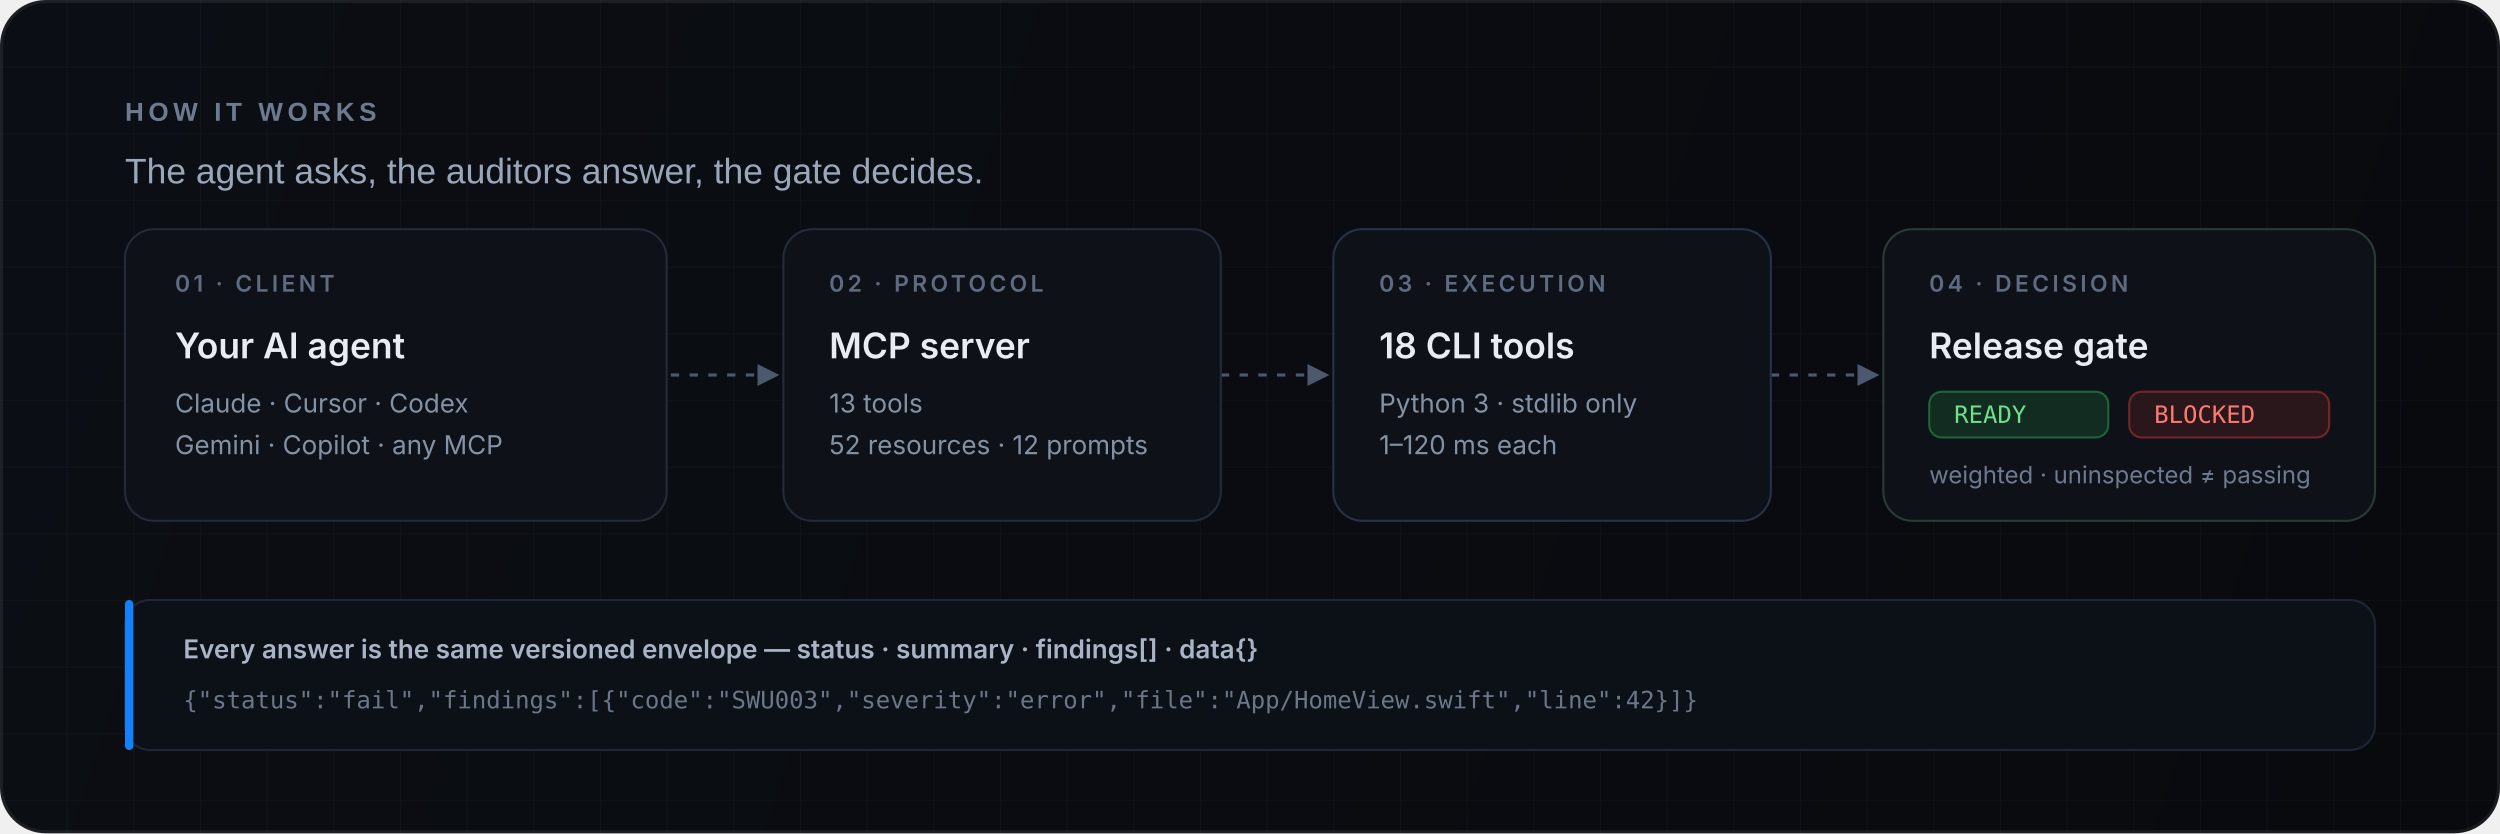
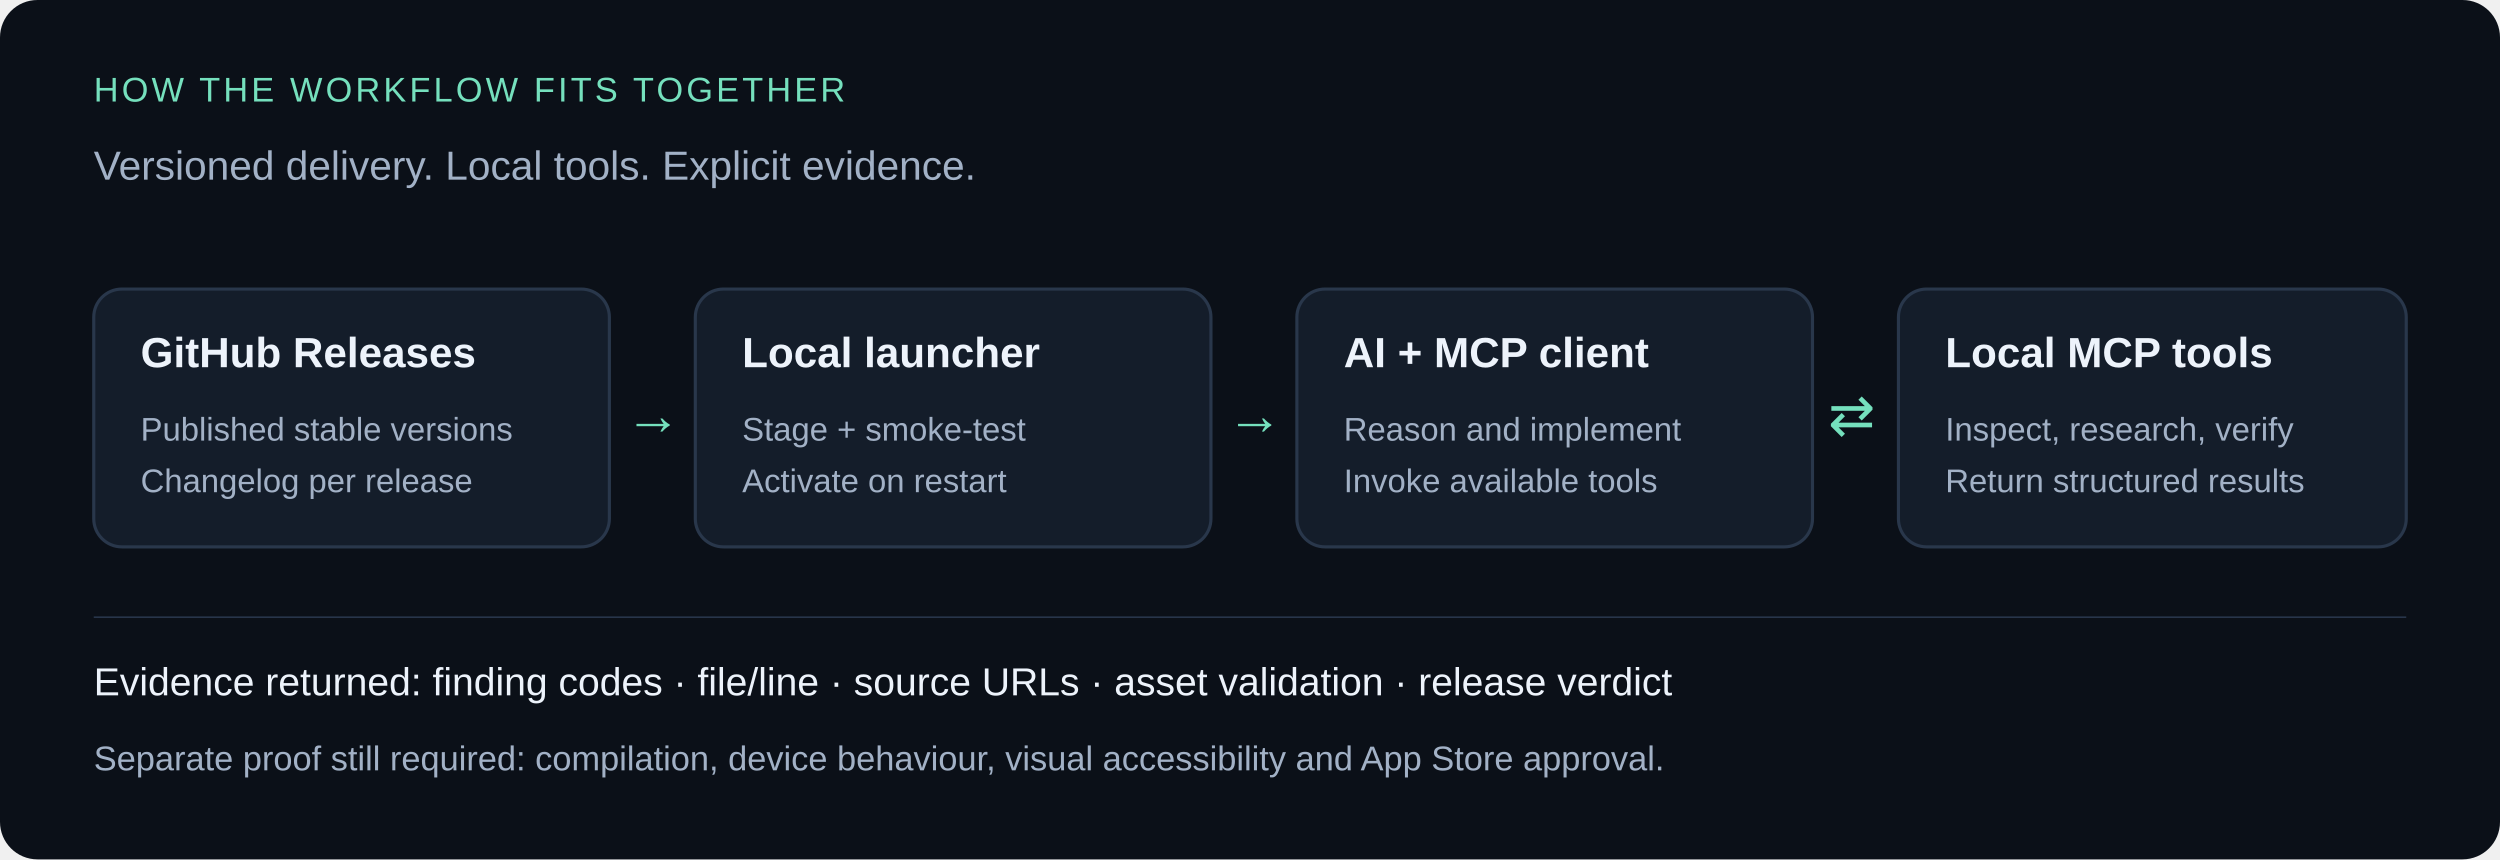
- <svg xmlns="http://www.w3.org/2000/svg" width="1200" height="400" viewBox="0 0 1200 400" fill="none" role="img" aria-label="How apple-native-engineer works: agent, MCP server, auditors, project, verdict">
-   <defs>
-     <linearGradient id="aBg" x1="0" y1="0" x2="1200" y2="400" gradientUnits="userSpaceOnUse">
-       <stop offset="0" stop-color="#0B0E14" />
-       <stop offset="1" stop-color="#090A0E" />
-     </linearGradient>
-     <linearGradient id="aStroke" x1="0" y1="0" x2="1200" y2="400" gradientUnits="userSpaceOnUse">
-       <stop offset="0" stop-color="#2B3444" />
-       <stop offset="1" stop-color="#161B24" />
-     </linearGradient>
-     <linearGradient id="flow" x1="0" y1="0" x2="1200" y2="0" gradientUnits="userSpaceOnUse">
-       <stop offset="0" stop-color="#0A84FF" />
-       <stop offset="0.5" stop-color="#5E5CE6" />
-       <stop offset="1" stop-color="#BF5AF2" />
-     </linearGradient>
-     <marker id="arrow" viewBox="0 0 10 10" refX="8" refY="5" markerWidth="7" markerHeight="7" orient="auto-start-reverse">
-       <path d="M0 0L10 5L0 10z" fill="#4C586E" />
-     </marker>
-     <pattern id="aGrid" width="32" height="32" patternUnits="userSpaceOnUse">
-       <path d="M32 0H0V32" stroke="#FFFFFF" stroke-opacity="0.02" />
-     </pattern>
-   </defs>
-   <rect width="1200" height="400" rx="22" fill="url(#aBg)" />
-   <rect width="1200" height="400" rx="22" fill="url(#aGrid)" />
-   <rect x="0.75" y="0.75" width="1198.5" height="398.5" rx="21.25" stroke="#FFFFFF" stroke-opacity="0.07" stroke-width="1.5" />
-   <g font-family="-apple-system, BlinkMacSystemFont, 'SF Pro Text', 'Helvetica Neue', Arial, sans-serif">
-     <text x="60" y="58" font-size="12.5" font-weight="600" letter-spacing="2.2" fill="#6E7A8F">HOW IT WORKS</text>
-     <text x="60" y="88" font-size="17" font-weight="500" fill="#9AA6BA">The agent asks, the auditors answer, the gate decides.</text>
-   </g>
-   <g stroke="#4C586E" stroke-width="1.5" stroke-dasharray="4 5">
-     <line x1="322" y1="180" x2="372" y2="180" marker-end="url(#arrow)" />
-     <line x1="586" y1="180" x2="636" y2="180" marker-end="url(#arrow)" />
-     <line x1="850" y1="180" x2="900" y2="180" marker-end="url(#arrow)" />
-   </g>
-   <g>
-     <rect x="60" y="110" width="260" height="140" rx="14" fill="#0E1118" stroke="#232B39" />
-     <text x="84" y="140" font-family="-apple-system, BlinkMacSystemFont, sans-serif" font-size="11" font-weight="600" letter-spacing="1.6" fill="#5E6B80">01 · CLIENT</text>
-     <text x="84" y="172" font-family="-apple-system, BlinkMacSystemFont, sans-serif" font-size="17" font-weight="600" fill="#E8ECF3">Your AI agent</text>
-     <text x="84" y="198" font-family="-apple-system, BlinkMacSystemFont, sans-serif" font-size="12.5" fill="#8492A6">Claude · Cursor · Codex</text>
-     <text x="84" y="218" font-family="-apple-system, BlinkMacSystemFont, sans-serif" font-size="12.5" fill="#8492A6">Gemini · Copilot · any MCP</text>
-   </g>
-   <g>
-     <rect x="376" y="110" width="210" height="140" rx="14" fill="#0E1118" stroke="#232B39" />
-     <text x="398" y="140" font-family="-apple-system, BlinkMacSystemFont, sans-serif" font-size="11" font-weight="600" letter-spacing="1.6" fill="#5E6B80">02 · PROTOCOL</text>
-     <text x="398" y="172" font-family="-apple-system, BlinkMacSystemFont, sans-serif" font-size="17" font-weight="600" fill="#E8ECF3">MCP server</text>
-     <text x="398" y="198" font-family="-apple-system, BlinkMacSystemFont, sans-serif" font-size="12.5" fill="#8492A6">13 tools</text>
-     <text x="398" y="218" font-family="-apple-system, BlinkMacSystemFont, sans-serif" font-size="12.5" fill="#8492A6">52 resources · 12 prompts</text>
-   </g>
-   <g>
-     <rect x="640" y="110" width="210" height="140" rx="14" fill="#0E1118" stroke="#283246" />
-     <text x="662" y="140" font-family="-apple-system, BlinkMacSystemFont, sans-serif" font-size="11" font-weight="600" letter-spacing="1.6" fill="#5E6B80">03 · EXECUTION</text>
-     <text x="662" y="172" font-family="-apple-system, BlinkMacSystemFont, sans-serif" font-size="17" font-weight="600" fill="#E8ECF3">18 CLI tools</text>
-     <text x="662" y="198" font-family="-apple-system, BlinkMacSystemFont, sans-serif" font-size="12.5" fill="#8492A6">Python 3 · stdlib only</text>
-     <text x="662" y="218" font-family="-apple-system, BlinkMacSystemFont, sans-serif" font-size="12.5" fill="#8492A6">1–120 ms each</text>
-   </g>
-   <g>
-     <rect x="904" y="110" width="236" height="140" rx="14" fill="#0E1118" stroke="#2A3B33" />
-     <text x="926" y="140" font-family="-apple-system, BlinkMacSystemFont, sans-serif" font-size="11" font-weight="600" letter-spacing="1.6" fill="#5E6B80">04 · DECISION</text>
-     <text x="926" y="172" font-family="-apple-system, BlinkMacSystemFont, sans-serif" font-size="17" font-weight="600" fill="#E8ECF3">Release gate</text>
-     <g font-family="'SF Mono', ui-monospace, Menlo, monospace" font-size="11.5">
-       <rect x="926" y="188" width="86" height="22" rx="6" fill="#30D158" fill-opacity="0.14" stroke="#30D158" stroke-opacity="0.4" />
-       <text x="938" y="203" fill="#6FE08A">READY</text>
-       <rect x="1022" y="188" width="96" height="22" rx="6" fill="#FF453A" fill-opacity="0.12" stroke="#FF453A" stroke-opacity="0.38" />
-       <text x="1034" y="203" fill="#FF7A70">BLOCKED</text>
+ <svg xmlns="http://www.w3.org/2000/svg" width="1600" height="550" viewBox="0 0 1600 550" role="img" aria-label="GitHub releases feed the local version launcher. AI client calls local MCP tools and receives findings. Builds and runtime checks are separate.">
+   <rect width="1600" height="550" rx="24" fill="#0b1018" />
+   <g font-family="-apple-system,BlinkMacSystemFont,Arial,sans-serif">
+     <text x="60" y="65" fill="#75e0bd" font-size="22" letter-spacing="2">HOW THE WORKFLOW FITS TOGETHER</text>
+     <text x="60" y="115" fill="#a2b1c6" font-size="26">Versioned delivery. Local tools. Explicit evidence.</text>
+     <g fill="#141d2a" stroke="#29374b" stroke-width="2">
+       <rect x="60" y="185" width="330" height="165" rx="18" />
+       <rect x="445" y="185" width="330" height="165" rx="18" />
+       <rect x="830" y="185" width="330" height="165" rx="18" />
+       <rect x="1215" y="185" width="325" height="165" rx="18" />
    </g>
-     <text x="926" y="232" font-family="-apple-system, BlinkMacSystemFont, sans-serif" font-size="11.5" fill="#6E7A8F">weighted · uninspected ≠ passing</text>
-   </g>
-   <g>
-     <rect x="60" y="288" width="1080" height="72" rx="12" fill="#0C1017" stroke="#1E2634" stroke-dasharray="0" />
-     <rect x="60" y="288" width="4" height="72" rx="2" fill="url(#flow)" />
-     <text x="88" y="316" font-family="-apple-system, BlinkMacSystemFont, sans-serif" font-size="12.5" font-weight="600" fill="#A9B4C6">
-       Every answer is the same versioned envelope — status · summary · findings[] · data{}
-     </text>
-     <text x="88" y="340" font-family="'SF Mono', ui-monospace, Menlo, monospace" font-size="11.5" fill="#6B7789">
-       {"status":"fail","findings":[{"code":"SWU003","severity":"error","file":"App/HomeView.swift","line":42}]}
-     </text>
+     <g fill="#edf3fb" font-size="27" font-weight="600">
+       <text x="90" y="235">GitHub Releases</text>
+       <text x="475" y="235">Local launcher</text>
+       <text x="860" y="235">AI + MCP client</text>
+       <text x="1245" y="235">Local MCP tools</text>
+     </g>
+     <g fill="#a2b1c6" font-size="21">
+       <text x="90" y="282">Published stable versions</text>
+       <text x="90" y="315">Changelog per release</text>
+       <text x="475" y="282">Stage + smoke-test</text>
+       <text x="475" y="315">Activate on restart</text>
+       <text x="860" y="282">Reason and implement</text>
+       <text x="860" y="315">Invoke available tools</text>
+       <text x="1245" y="282">Inspect, research, verify</text>
+       <text x="1245" y="315">Return structured results</text>
+     </g>
+     <g fill="#75e0bd" font-size="36">
+       <text x="400" y="278">→</text>
+       <text x="785" y="278">→</text>
+       <text x="1170" y="278">⇄</text>
+     </g>
+     <path d="M60 395H1540" stroke="#29374b" />
+     <text x="60" y="445" fill="#edf3fb" font-size="25">Evidence returned: finding codes · file/line · source URLs · asset validation · release verdict</text>
+     <text x="60" y="493" fill="#a2b1c6" font-size="22">Separate proof still required: compilation, device behaviour, visual accessibility and App Store approval.</text>
  </g>
</svg>
